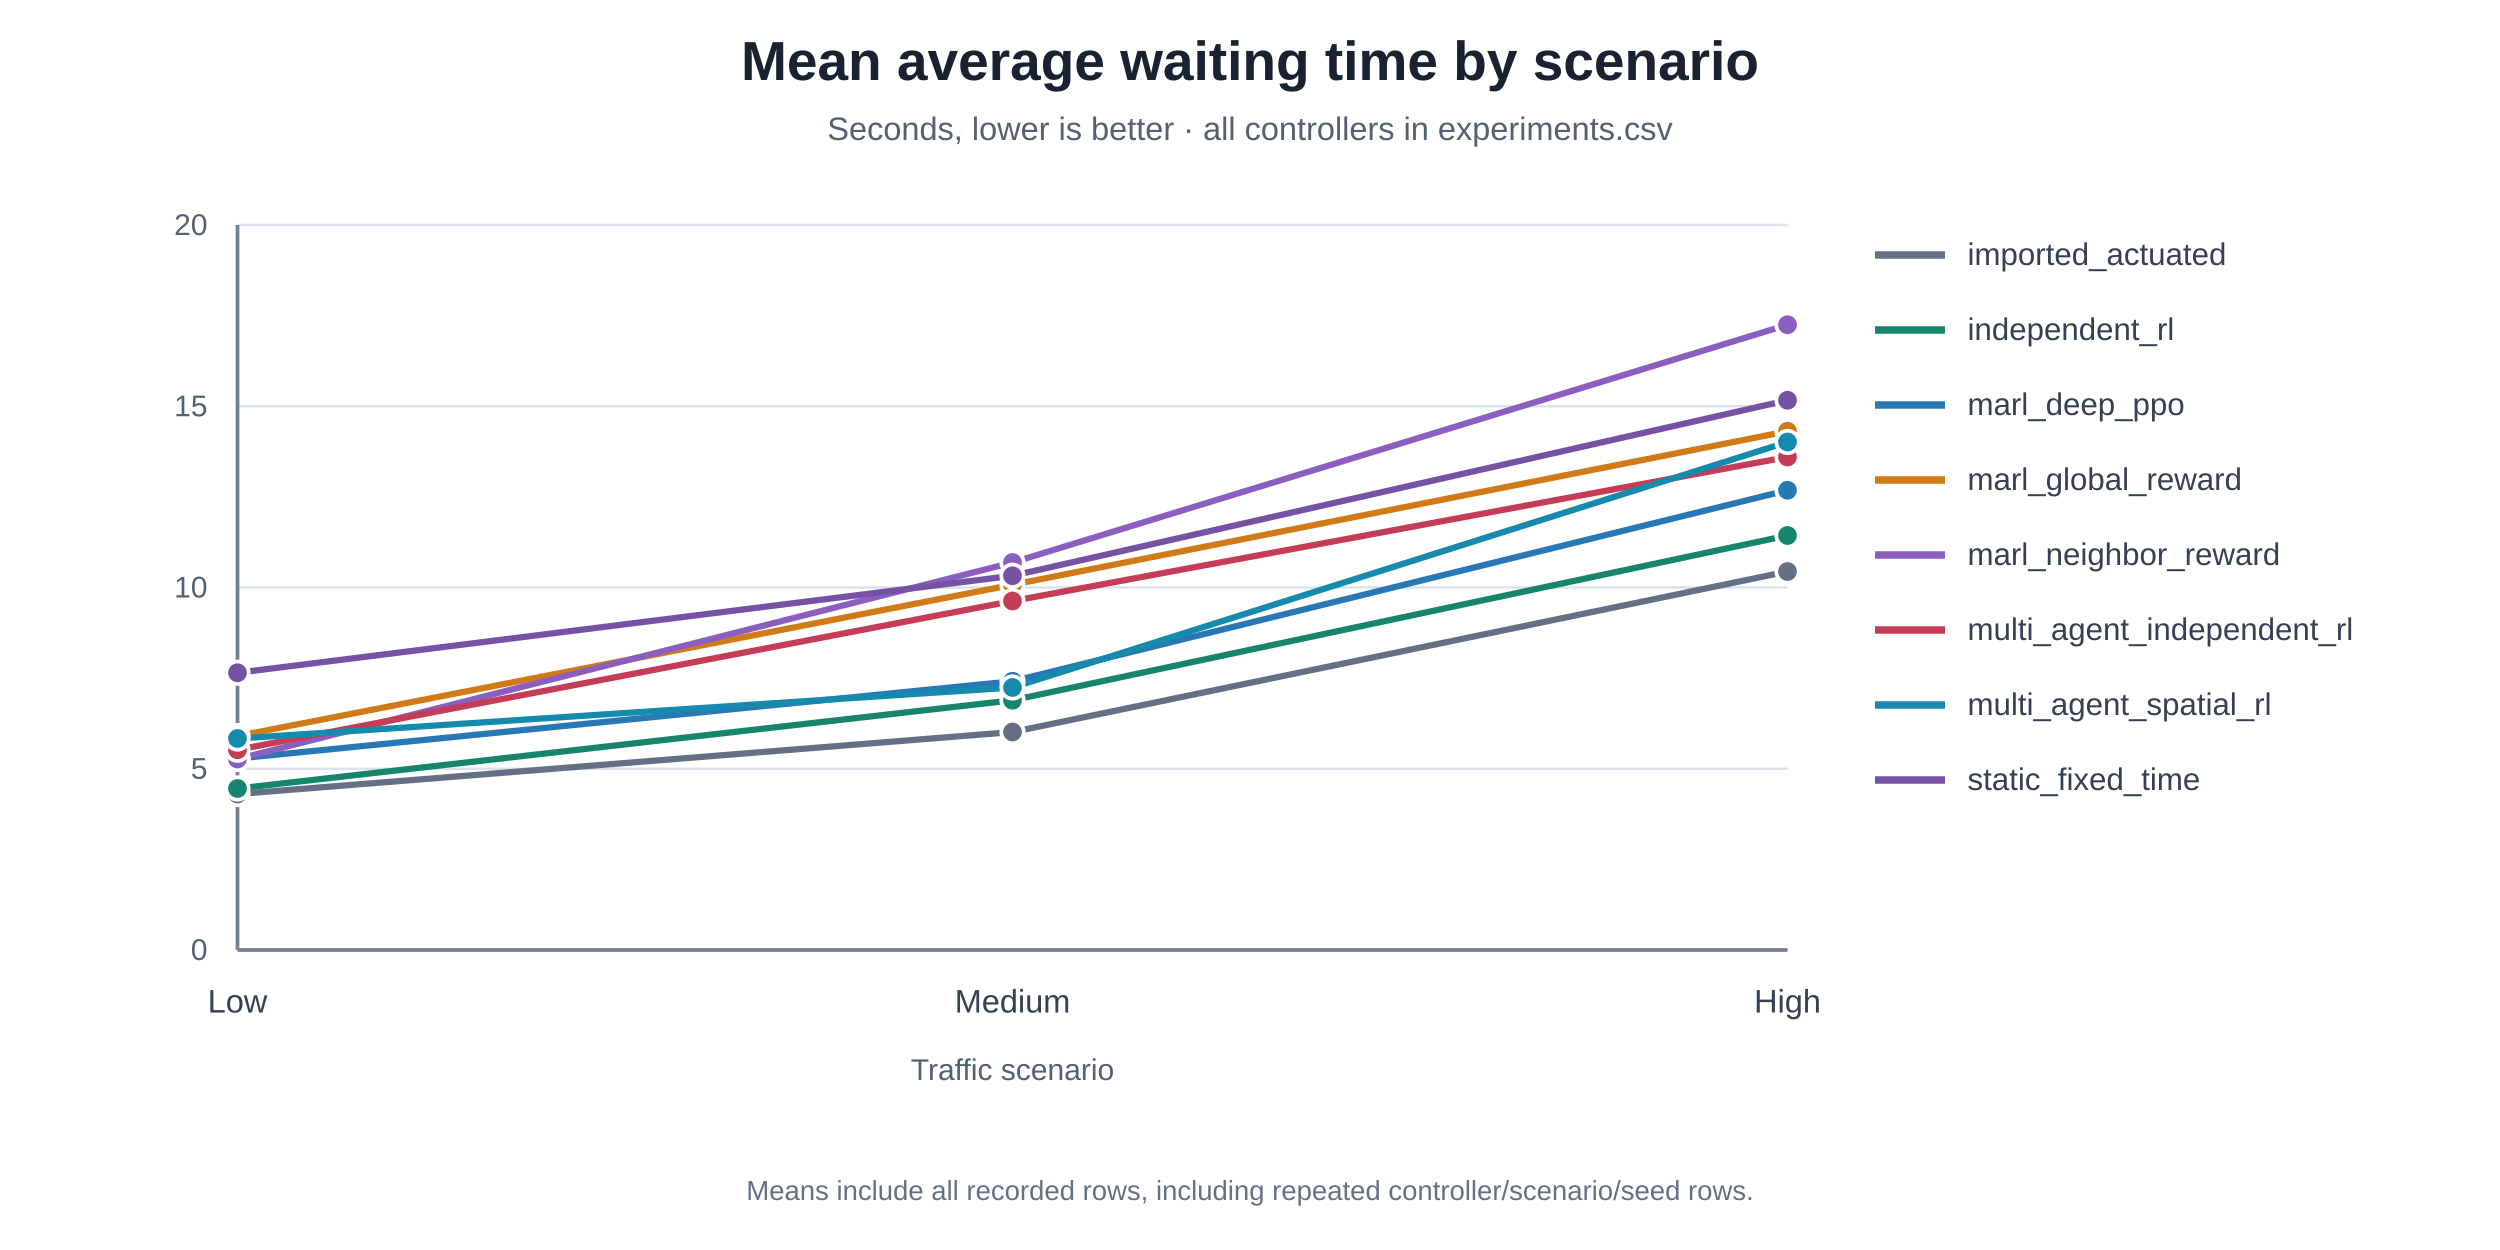
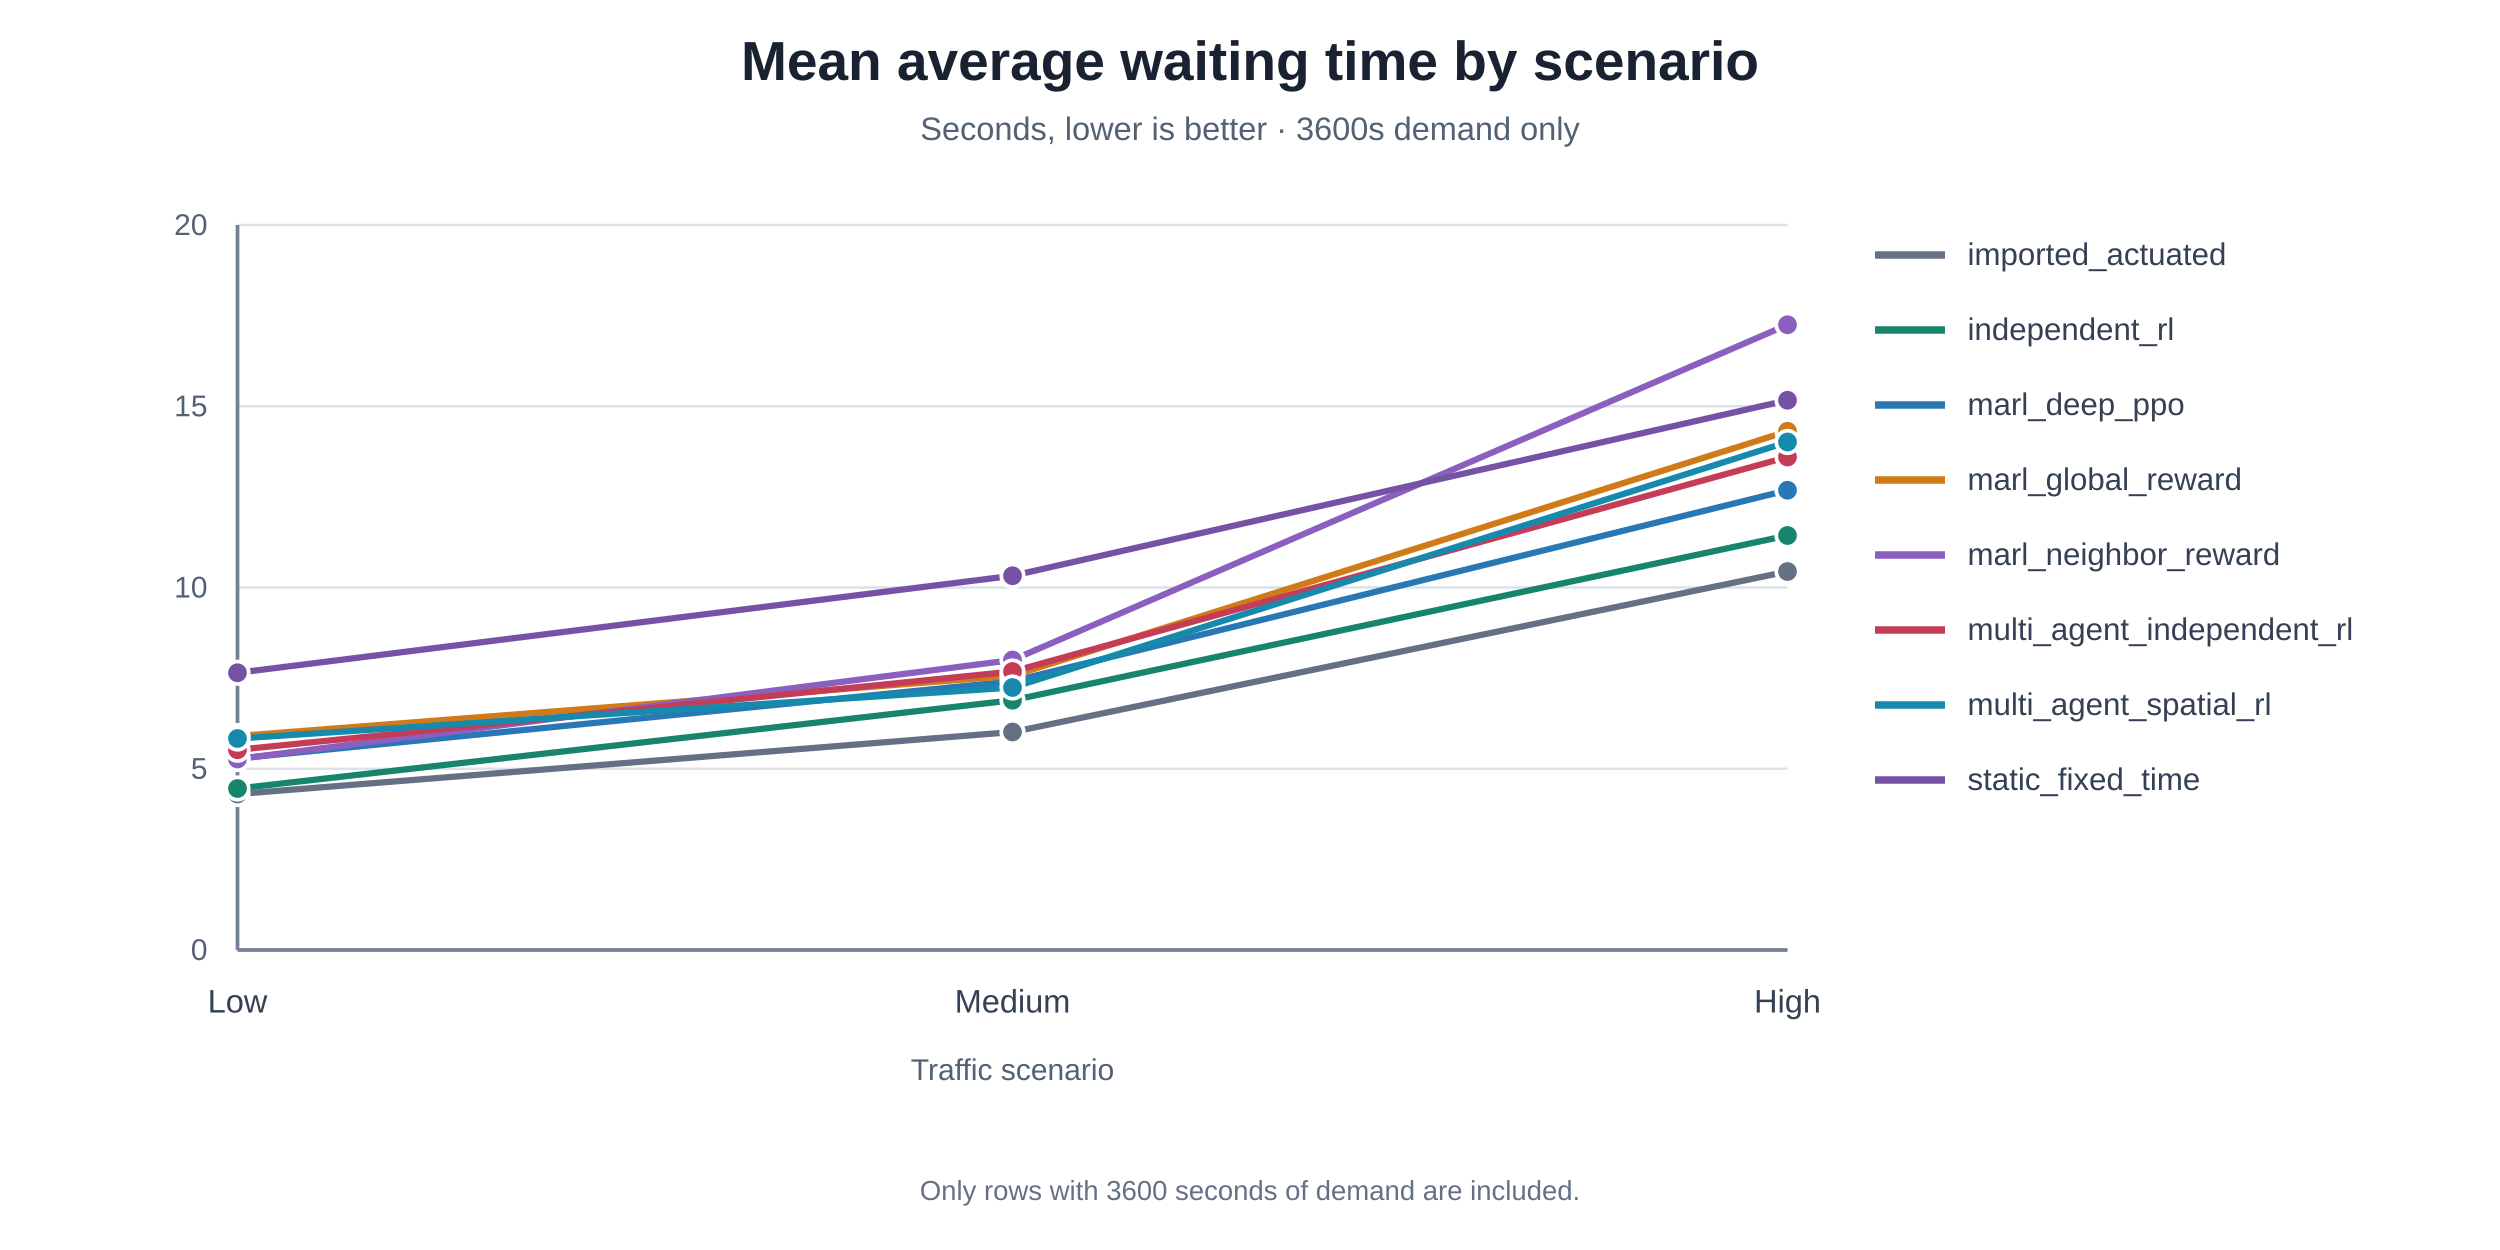
<svg xmlns="http://www.w3.org/2000/svg" width="1000" height="500" viewBox="0 0 1000 500" role="img" aria-labelledby="title description">
  <rect width="1000" height="500" fill="#ffffff" />
  <text x="500" y="32" text-anchor="middle" font-family="Arial, sans-serif" font-size="22" font-weight="700" fill="#182230">Mean average waiting time by scenario</text>
-   <text x="500" y="56" text-anchor="middle" font-family="Arial, sans-serif" font-size="13" fill="#526174">Seconds, lower is better · all controllers in experiments.csv</text>
+   <text x="500" y="56" text-anchor="middle" font-family="Arial, sans-serif" font-size="13" fill="#526174">Seconds, lower is better · 3600s demand only</text>
  <g font-family="Arial, sans-serif" font-size="12" fill="#526174" text-anchor="end">
    <text x="83" y="384.0">0</text>
    <text x="83" y="311.5">5</text>
    <text x="83" y="239.0">10</text>
    <text x="83" y="166.5">15</text>
    <text x="83" y="94.0">20</text>
  </g>
  <g stroke="#dbe2ea" stroke-width="1">
    <line x1="95" y1="380.0" x2="715" y2="380.0" />
    <line x1="95" y1="307.5" x2="715" y2="307.5" />
    <line x1="95" y1="235.0" x2="715" y2="235.0" />
    <line x1="95" y1="162.5" x2="715" y2="162.5" />
    <line x1="95" y1="90.0" x2="715" y2="90.0" />
  </g>
  <g stroke="#748195" stroke-width="1.5">
    <line x1="95" y1="90" x2="95" y2="380" />
    <line x1="95" y1="380" x2="715" y2="380" />
  </g>
  <g font-family="Arial, sans-serif" font-size="13" fill="#344054" text-anchor="middle">
    <text x="95.0" y="405">Low</text>
    <text x="405.0" y="405">Medium</text>
    <text x="715.0" y="405">High</text>
    <text x="405.0" y="432" font-size="12" fill="#526174">Traffic scenario</text>
  </g>
  <g fill="none" stroke-width="2.5">
    <polyline points="95.0,317.6 405.0,292.8 715.0,228.6" stroke="#667085" />
    <polyline points="95.0,315.4 405.0,280.1 715.0,214.2" stroke="#16856b" />
    <polyline points="95.0,303.4 405.0,272.5 715.0,196.1" stroke="#2878b5" />
-     <polyline points="95.0,294.4 405.0,233.9 715.0,172.5" stroke="#d17b18" />
-     <polyline points="95.0,303.6 405.0,225.0 715.0,129.9" stroke="#8b5fbf" />
-     <polyline points="95.0,299.9 405.0,240.4 715.0,182.8" stroke="#c43c55" />
+     <polyline points="95.0,294.4 405.0,270.3 715.0,172.5" stroke="#d17b18" />
+     <polyline points="95.0,303.6 405.0,264.0 715.0,129.9" stroke="#8b5fbf" />
+     <polyline points="95.0,299.9 405.0,268.6 715.0,182.8" stroke="#c43c55" />
    <polyline points="95.0,295.4 405.0,275.0 715.0,176.8" stroke="#168aad" />
    <polyline points="95.0,269.1 405.0,230.3 715.0,160.1" stroke="#7652a5" />
  </g>
  <g stroke="#ffffff" stroke-width="1.5">
    <circle cx="95.0" cy="317.6" r="4.5" fill="#667085" />
    <circle cx="405.0" cy="292.8" r="4.5" fill="#667085" />
    <circle cx="715.0" cy="228.6" r="4.5" fill="#667085" />
    <circle cx="95.0" cy="315.4" r="4.5" fill="#16856b" />
    <circle cx="405.0" cy="280.1" r="4.5" fill="#16856b" />
    <circle cx="715.0" cy="214.2" r="4.5" fill="#16856b" />
    <circle cx="95.0" cy="303.4" r="4.5" fill="#2878b5" />
    <circle cx="405.0" cy="272.5" r="4.5" fill="#2878b5" />
    <circle cx="715.0" cy="196.1" r="4.5" fill="#2878b5" />
    <circle cx="95.0" cy="294.4" r="4.5" fill="#d17b18" />
-     <circle cx="405.0" cy="233.9" r="4.5" fill="#d17b18" />
+     <circle cx="405.0" cy="270.3" r="4.5" fill="#d17b18" />
    <circle cx="715.0" cy="172.5" r="4.5" fill="#d17b18" />
    <circle cx="95.0" cy="303.6" r="4.5" fill="#8b5fbf" />
-     <circle cx="405.0" cy="225.0" r="4.5" fill="#8b5fbf" />
+     <circle cx="405.0" cy="264.0" r="4.5" fill="#8b5fbf" />
    <circle cx="715.0" cy="129.9" r="4.5" fill="#8b5fbf" />
    <circle cx="95.0" cy="299.9" r="4.5" fill="#c43c55" />
-     <circle cx="405.0" cy="240.4" r="4.5" fill="#c43c55" />
+     <circle cx="405.0" cy="268.6" r="4.5" fill="#c43c55" />
    <circle cx="715.0" cy="182.8" r="4.5" fill="#c43c55" />
    <circle cx="95.0" cy="295.4" r="4.5" fill="#168aad" />
    <circle cx="405.0" cy="275.0" r="4.5" fill="#168aad" />
    <circle cx="715.0" cy="176.8" r="4.5" fill="#168aad" />
    <circle cx="95.0" cy="269.1" r="4.5" fill="#7652a5" />
    <circle cx="405.0" cy="230.3" r="4.5" fill="#7652a5" />
    <circle cx="715.0" cy="160.1" r="4.5" fill="#7652a5" />
  </g>
  <g font-family="Arial, sans-serif" font-size="12.5" fill="#344054">
    <line x1="750" y1="102" x2="778" y2="102" stroke="#667085" stroke-width="3" />
    <text x="787" y="106">imported_actuated</text>
    <line x1="750" y1="132" x2="778" y2="132" stroke="#16856b" stroke-width="3" />
    <text x="787" y="136">independent_rl</text>
    <line x1="750" y1="162" x2="778" y2="162" stroke="#2878b5" stroke-width="3" />
    <text x="787" y="166">marl_deep_ppo</text>
    <line x1="750" y1="192" x2="778" y2="192" stroke="#d17b18" stroke-width="3" />
    <text x="787" y="196">marl_global_reward</text>
    <line x1="750" y1="222" x2="778" y2="222" stroke="#8b5fbf" stroke-width="3" />
    <text x="787" y="226">marl_neighbor_reward</text>
    <line x1="750" y1="252" x2="778" y2="252" stroke="#c43c55" stroke-width="3" />
    <text x="787" y="256">multi_agent_independent_rl</text>
    <line x1="750" y1="282" x2="778" y2="282" stroke="#168aad" stroke-width="3" />
    <text x="787" y="286">multi_agent_spatial_rl</text>
    <line x1="750" y1="312" x2="778" y2="312" stroke="#7652a5" stroke-width="3" />
    <text x="787" y="316">static_fixed_time</text>
  </g>
-   <text x="500" y="480" text-anchor="middle" font-family="Arial, sans-serif" font-size="11" fill="#667085">Means include all recorded rows, including repeated controller/scenario/seed rows.</text>
+   <text x="500" y="480" text-anchor="middle" font-family="Arial, sans-serif" font-size="11" fill="#667085">Only rows with 3600 seconds of demand are included.</text>
</svg>
